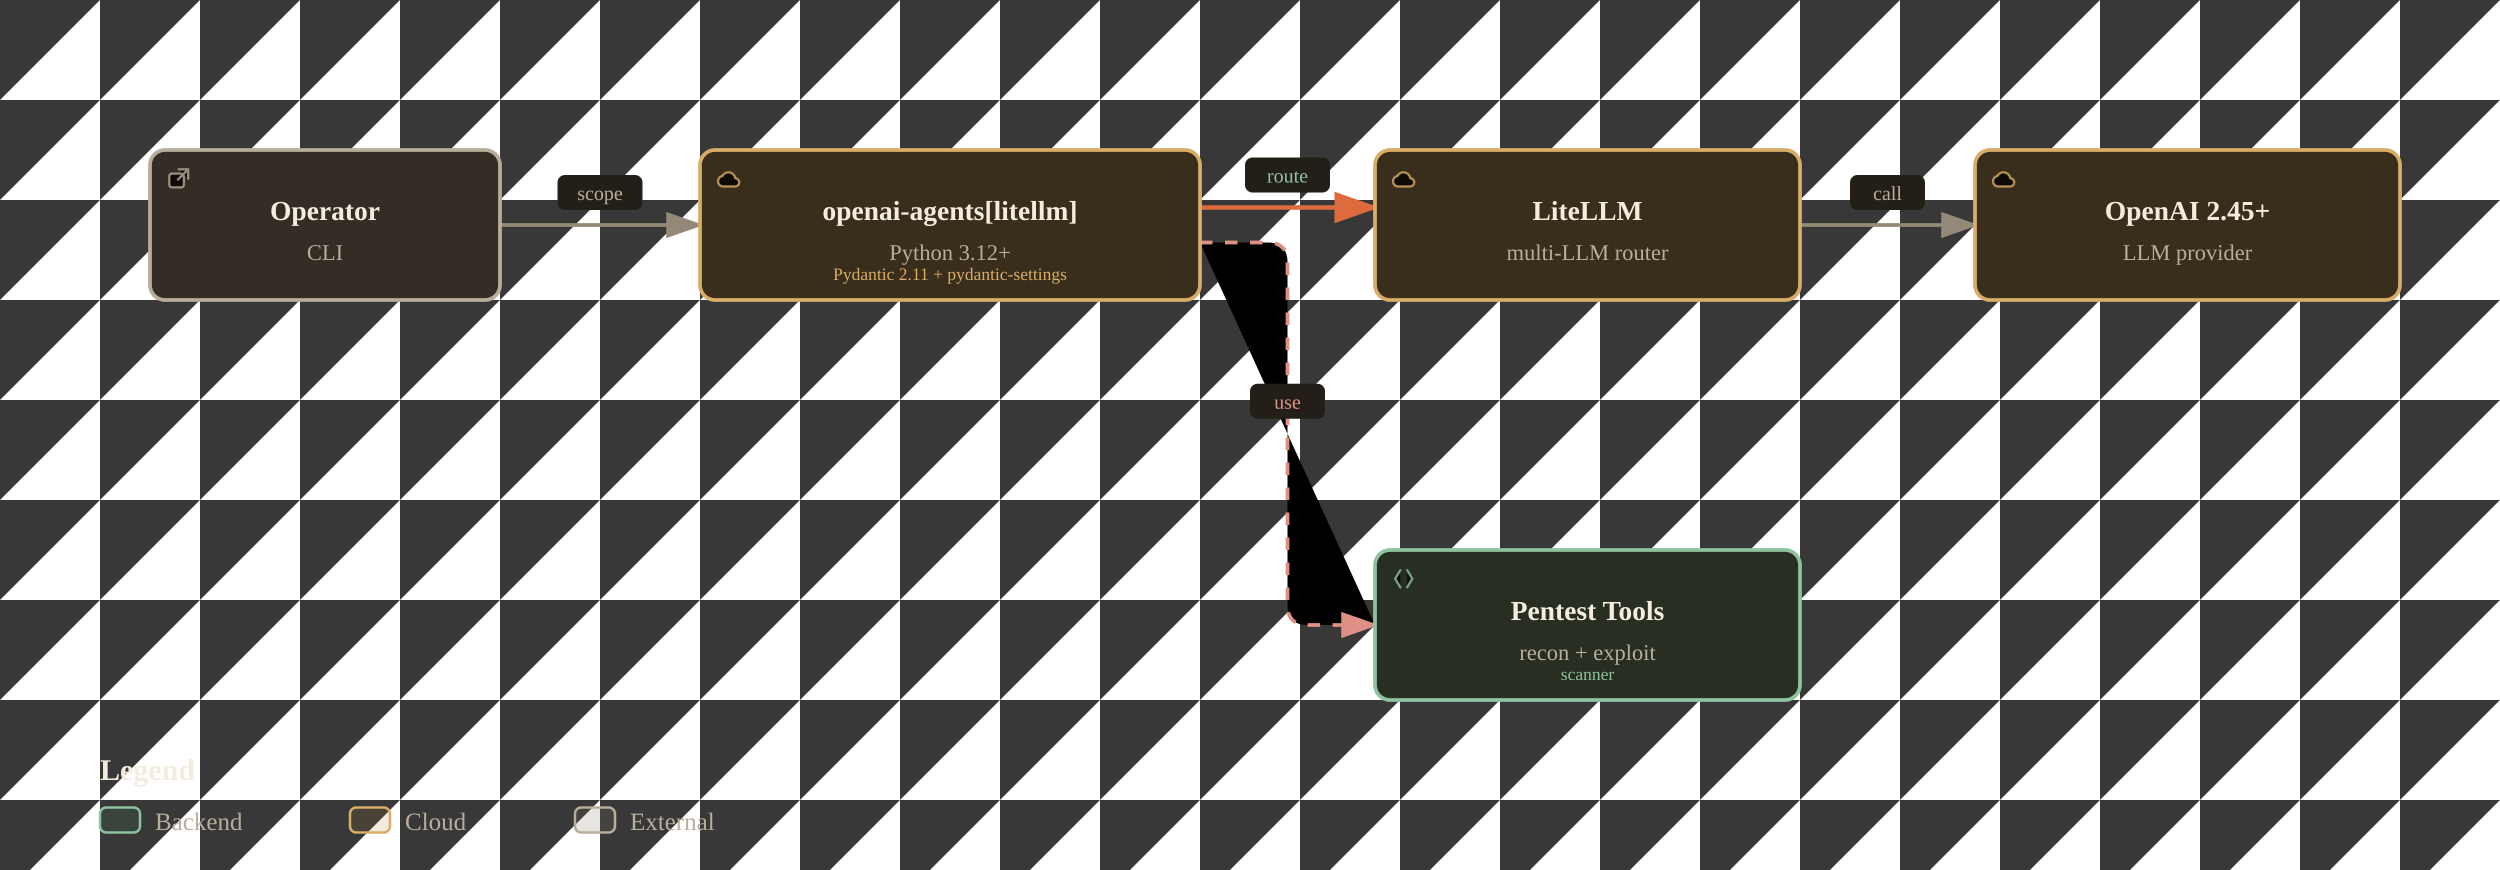
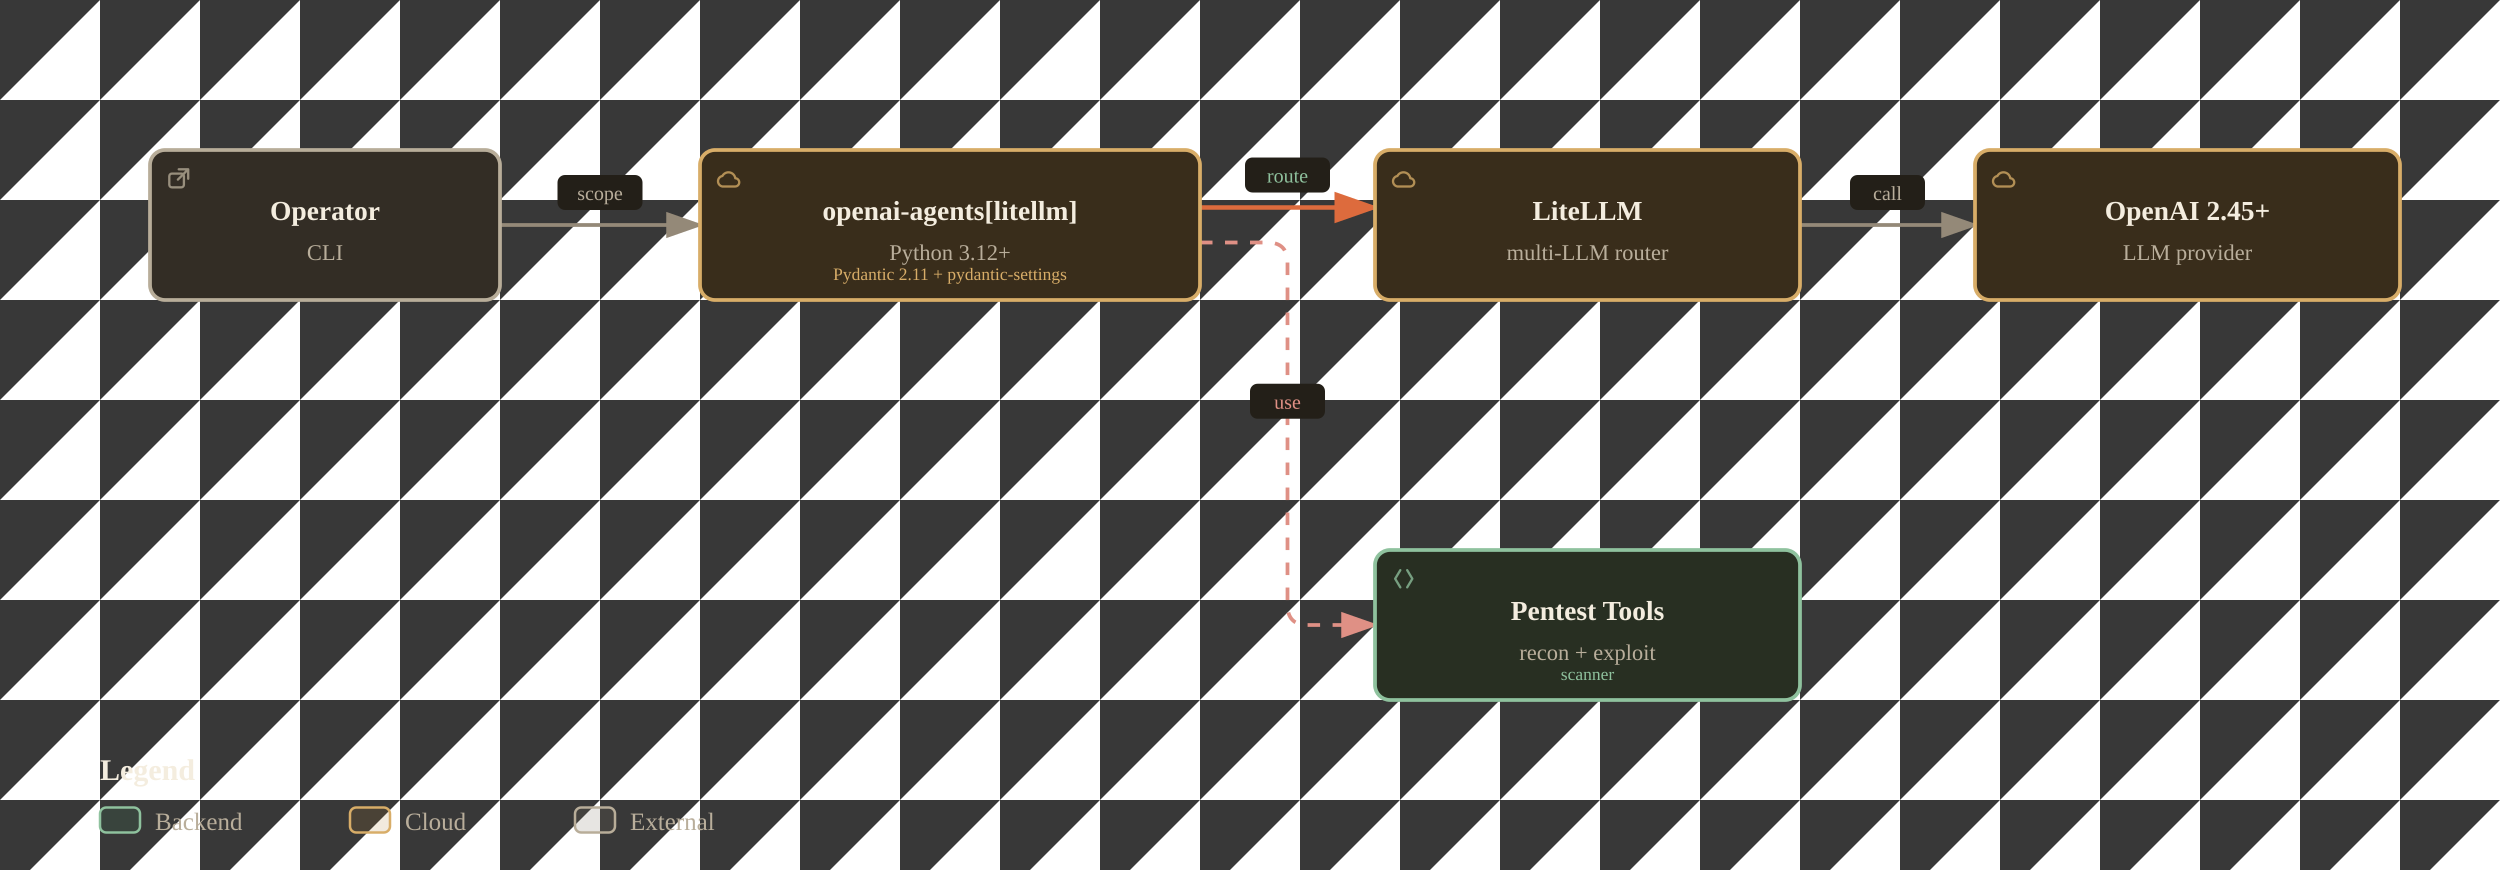
<svg xmlns="http://www.w3.org/2000/svg" viewBox="0 0 1000 348" role="img" lang="en">
  <defs>
    <marker id="arrowhead" markerWidth="10" markerHeight="7" refX="9" refY="3.5" orient="auto">
      <polygon points="0 0, 10 3.5, 0 7" class="m-default" style="fill: #948978" />
    </marker>
    <marker id="arrowhead-emphasis" markerWidth="10" markerHeight="7" refX="9" refY="3.5" orient="auto">
      <polygon points="0 0, 10 3.5, 0 7" class="m-emphasis" style="fill: #dd6b3d" />
    </marker>
    <marker id="arrowhead-security" markerWidth="10" markerHeight="7" refX="9" refY="3.5" orient="auto">
      <polygon points="0 0, 10 3.5, 0 7" class="m-security" style="fill: #df9085" />
    </marker>
    <marker id="arrowhead-dashed" markerWidth="10" markerHeight="7" refX="9" refY="3.5" orient="auto">
      <polygon points="0 0, 10 3.5, 0 7" class="m-dashed" style="fill: #c0a4d0" />
    </marker>
    <pattern id="grid" width="40" height="40" patternUnits="userSpaceOnUse">
      <path d="M 40 0 L 0 0 0 40" class="c-grid" style="stroke-dasharray: 1 3; opacity: 0.78" stroke-width="0.5" />
    </pattern>
  </defs>
  <rect width="100%" height="100%" fill="url(#grid)" />
-   <path data-edge-from="cli" data-edge-to="agents" data-edge-label="scope" data-edge-key="0" data-edge-id="cli-agents" data-composition-points="200,90;280,90" d="M 200 90 L 280 90" class="a-default" style="stroke: #948978" stroke-width="1.5" marker-end="url(#arrowhead)" />
-   <path data-edge-from="agents" data-edge-to="litellm" data-edge-label="route" data-edge-key="1" data-edge-id="agents-litellm" data-composition-points="480,83;550,83" d="M 480 83 L 550 83" class="a-emphasis" style="stroke: #dd6b3d" stroke-width="1.8" marker-end="url(#arrowhead-emphasis)" />
-   <path data-edge-from="litellm" data-edge-to="openai" data-edge-label="call" data-edge-key="2" data-edge-id="litellm-openai" data-composition-points="720,90;790,90" d="M 720 90 L 790 90" class="a-default" style="stroke: #948978" stroke-width="1.5" marker-end="url(#arrowhead)" />
-   <path data-edge-from="agents" data-edge-to="tools" data-edge-label="use" data-edge-key="3" data-edge-id="agents-tools" data-composition-points="480,97;515,97;515,250;550,250" d="M 480 97 L 507 97 Q 515 97 515 105 L 515 242 Q 515 250 523 250 L 550 250" class="a-security" style="stroke: #df9085; stroke-dasharray: 5,5" stroke-width="1.5" marker-end="url(#arrowhead-security)" />
+   <path data-edge-from="cli" data-edge-to="agents" data-edge-label="scope" data-edge-key="0" data-edge-id="cli-agents" data-composition-points="200,90;280,90" d="M 200 90 L 280 90" class="a-default" style="stroke: #948978; fill: none" stroke-width="1.5" marker-end="url(#arrowhead)" />
+   <path data-edge-from="agents" data-edge-to="litellm" data-edge-label="route" data-edge-key="1" data-edge-id="agents-litellm" data-composition-points="480,83;550,83" d="M 480 83 L 550 83" class="a-emphasis" style="stroke: #dd6b3d; fill: none" stroke-width="1.8" marker-end="url(#arrowhead-emphasis)" />
+   <path data-edge-from="litellm" data-edge-to="openai" data-edge-label="call" data-edge-key="2" data-edge-id="litellm-openai" data-composition-points="720,90;790,90" d="M 720 90 L 790 90" class="a-default" style="stroke: #948978; fill: none" stroke-width="1.5" marker-end="url(#arrowhead)" />
+   <path data-edge-from="agents" data-edge-to="tools" data-edge-label="use" data-edge-key="3" data-edge-id="agents-tools" data-composition-points="480,97;515,97;515,250;550,250" d="M 480 97 L 507 97 Q 515 97 515 105 L 515 242 Q 515 250 523 250 L 550 250" class="a-security" style="stroke: #df9085; fill: none; stroke-dasharray: 5,5" stroke-width="1.5" marker-end="url(#arrowhead-security)" />
  <g id="node-cli" data-node-id="cli" data-node-label="Operator" tabindex="0" role="button" aria-label="Focus Operator, CLI, Architecture component" aria-pressed="false" data-node-kind="external" data-node-sublabel="CLI" data-node-context="Architecture component">
-     <rect x="60" y="60" width="140" height="60" rx="6" class="c-mask" style="fill: #231f18" />
+     <rect x="60" y="60" width="140" height="60" rx="6" class="c-mask" style="fill: #231f18; stroke: none" />
    <rect x="60" y="60" width="140" height="60" rx="6" class="c-external" style="fill: rgba(126, 115, 96, 0.18); stroke: #b8ad99" stroke-width="1.5" />
-     <g aria-hidden="true" data-semantic-sigil="external" class="semantic-sigil s-external" style="stroke: currentColor; stroke-width: 1.35; stroke-linecap: round; stroke-linejoin: round; opacity: 0.76; color: #b8ad99" transform="translate(66 66) scale(0.6875)">
+     <g aria-hidden="true" data-semantic-sigil="external" class="semantic-sigil s-external" style="fill: none; stroke: currentColor; stroke-width: 1.35; stroke-linecap: round; stroke-linejoin: round; opacity: 0.76; pointer-events: none; color: #b8ad99" transform="translate(66 66) scale(0.6875)">
      <rect x="2.5" y="5" width="8.5" height="8" rx="1.5" />
      <path d="M8 2.5h5.5V8M13.5 2.5 7.5 8.5" />
    </g>
    <text data-node-label="" data-detail-anchor="" x="130" y="88" class="t-primary" style="fill: #f4eddf" font-size="11" font-weight="600" text-anchor="middle">Operator</text>
    <text data-detail="context" x="130" y="104" class="t-muted" style="fill: #b9ae9b" font-size="9" text-anchor="middle">CLI</text>
  </g>
  <g id="node-agents" data-node-id="agents" data-node-label="openai-agents[litellm]" tabindex="0" role="button" aria-label="Focus openai-agents[litellm], Python 3.12+, Architecture component" aria-pressed="false" data-node-kind="cloud" data-node-sublabel="Python 3.12+" data-node-tag="Pydantic 2.11 + pydantic-settings" data-node-context="Architecture component">
-     <rect x="280" y="60" width="200" height="60" rx="6" class="c-mask" style="fill: #231f18" />
+     <rect x="280" y="60" width="200" height="60" rx="6" class="c-mask" style="fill: #231f18; stroke: none" />
    <rect x="280" y="60" width="200" height="60" rx="6" class="c-cloud" style="fill: rgba(170, 119, 49, 0.16); stroke: #d8ad68" stroke-width="1.5" />
-     <g aria-hidden="true" data-semantic-sigil="cloud" class="semantic-sigil s-cloud" style="stroke: currentColor; stroke-width: 1.35; stroke-linecap: round; stroke-linejoin: round; opacity: 0.76; color: #d8ad68" transform="translate(286 66) scale(0.6875)">
+     <g aria-hidden="true" data-semantic-sigil="cloud" class="semantic-sigil s-cloud" style="fill: none; stroke: currentColor; stroke-width: 1.35; stroke-linecap: round; stroke-linejoin: round; opacity: 0.76; pointer-events: none; color: #d8ad68" transform="translate(286 66) scale(0.6875)">
      <path d="M4.3 12.5h7.3a2.4 2.4 0 0 0 .2-4.8 4 4 0 0 0-7.5-1.3A3.1 3.1 0 0 0 4.3 12.5Z" />
    </g>
    <text data-node-label="" data-detail-anchor="" x="380" y="88" class="t-primary" style="fill: #f4eddf" font-size="11" font-weight="600" text-anchor="middle">openai-agents[litellm]</text>
    <text data-detail="context" x="380" y="104" class="t-muted" style="fill: #b9ae9b" font-size="9" text-anchor="middle">Python 3.12+</text>
    <text data-detail="fine" x="380" y="112" class="t-cloud" style="fill: #d8ad68" font-size="7" text-anchor="middle">Pydantic 2.11 + pydantic-settings</text>
  </g>
  <g id="node-litellm" data-node-id="litellm" data-node-label="LiteLLM" tabindex="0" role="button" aria-label="Focus LiteLLM, multi-LLM router, Architecture component" aria-pressed="false" data-node-kind="cloud" data-node-sublabel="multi-LLM router" data-node-context="Architecture component">
-     <rect x="550" y="60" width="170" height="60" rx="6" class="c-mask" style="fill: #231f18" />
+     <rect x="550" y="60" width="170" height="60" rx="6" class="c-mask" style="fill: #231f18; stroke: none" />
    <rect x="550" y="60" width="170" height="60" rx="6" class="c-cloud" style="fill: rgba(170, 119, 49, 0.16); stroke: #d8ad68" stroke-width="1.5" />
-     <g aria-hidden="true" data-semantic-sigil="cloud" class="semantic-sigil s-cloud" style="stroke: currentColor; stroke-width: 1.35; stroke-linecap: round; stroke-linejoin: round; opacity: 0.76; color: #d8ad68" transform="translate(556 66) scale(0.6875)">
+     <g aria-hidden="true" data-semantic-sigil="cloud" class="semantic-sigil s-cloud" style="fill: none; stroke: currentColor; stroke-width: 1.35; stroke-linecap: round; stroke-linejoin: round; opacity: 0.76; pointer-events: none; color: #d8ad68" transform="translate(556 66) scale(0.6875)">
      <path d="M4.3 12.5h7.3a2.4 2.4 0 0 0 .2-4.8 4 4 0 0 0-7.5-1.3A3.1 3.1 0 0 0 4.3 12.5Z" />
    </g>
    <text data-node-label="" data-detail-anchor="" x="635" y="88" class="t-primary" style="fill: #f4eddf" font-size="11" font-weight="600" text-anchor="middle">LiteLLM</text>
    <text data-detail="context" x="635" y="104" class="t-muted" style="fill: #b9ae9b" font-size="9" text-anchor="middle">multi-LLM router</text>
  </g>
  <g id="node-openai" data-node-id="openai" data-node-label="OpenAI 2.45+" tabindex="0" role="button" aria-label="Focus OpenAI 2.45+, LLM provider, Architecture component" aria-pressed="false" data-node-kind="cloud" data-node-sublabel="LLM provider" data-node-context="Architecture component">
-     <rect x="790" y="60" width="170" height="60" rx="6" class="c-mask" style="fill: #231f18" />
+     <rect x="790" y="60" width="170" height="60" rx="6" class="c-mask" style="fill: #231f18; stroke: none" />
    <rect x="790" y="60" width="170" height="60" rx="6" class="c-cloud" style="fill: rgba(170, 119, 49, 0.16); stroke: #d8ad68" stroke-width="1.5" />
-     <g aria-hidden="true" data-semantic-sigil="cloud" class="semantic-sigil s-cloud" style="stroke: currentColor; stroke-width: 1.35; stroke-linecap: round; stroke-linejoin: round; opacity: 0.76; color: #d8ad68" transform="translate(796 66) scale(0.6875)">
+     <g aria-hidden="true" data-semantic-sigil="cloud" class="semantic-sigil s-cloud" style="fill: none; stroke: currentColor; stroke-width: 1.35; stroke-linecap: round; stroke-linejoin: round; opacity: 0.76; pointer-events: none; color: #d8ad68" transform="translate(796 66) scale(0.6875)">
      <path d="M4.3 12.5h7.3a2.4 2.4 0 0 0 .2-4.8 4 4 0 0 0-7.5-1.3A3.1 3.1 0 0 0 4.3 12.5Z" />
    </g>
    <text data-node-label="" data-detail-anchor="" x="875" y="88" class="t-primary" style="fill: #f4eddf" font-size="11" font-weight="600" text-anchor="middle">OpenAI 2.45+</text>
    <text data-detail="context" x="875" y="104" class="t-muted" style="fill: #b9ae9b" font-size="9" text-anchor="middle">LLM provider</text>
  </g>
  <g id="node-tools" data-node-id="tools" data-node-label="Pentest Tools" tabindex="0" role="button" aria-label="Focus Pentest Tools, recon + exploit, Architecture component" aria-pressed="false" data-node-kind="backend" data-node-sublabel="recon + exploit" data-node-tag="scanner" data-node-context="Architecture component">
-     <rect x="550" y="220" width="170" height="60" rx="6" class="c-mask" style="fill: #231f18" />
+     <rect x="550" y="220" width="170" height="60" rx="6" class="c-mask" style="fill: #231f18; stroke: none" />
    <rect x="550" y="220" width="170" height="60" rx="6" class="c-backend" style="fill: rgba(63, 132, 92, 0.16); stroke: #8fc29e" stroke-width="1.5" />
-     <g aria-hidden="true" data-semantic-sigil="backend" class="semantic-sigil s-backend" style="stroke: currentColor; stroke-width: 1.35; stroke-linecap: round; stroke-linejoin: round; opacity: 0.76; color: #8fc29e" transform="translate(556 226) scale(0.6875)">
+     <g aria-hidden="true" data-semantic-sigil="backend" class="semantic-sigil s-backend" style="fill: none; stroke: currentColor; stroke-width: 1.35; stroke-linecap: round; stroke-linejoin: round; opacity: 0.76; pointer-events: none; color: #8fc29e" transform="translate(556 226) scale(0.6875)">
      <path d="M6 3 3 8l3 5M10 3l3 5-3 5" />
    </g>
    <text data-node-label="" data-detail-anchor="" x="635" y="248" class="t-primary" style="fill: #f4eddf" font-size="11" font-weight="600" text-anchor="middle">Pentest Tools</text>
    <text data-detail="context" x="635" y="264" class="t-muted" style="fill: #b9ae9b" font-size="9" text-anchor="middle">recon + exploit</text>
    <text data-detail="fine" x="635" y="272" class="t-backend" style="fill: #8fc29e" font-size="7" text-anchor="middle">scanner</text>
  </g>
  <g data-detail="context" data-edge-from="cli" data-edge-to="agents" data-edge-label="scope" data-edge-key="0" data-edge-id="cli-agents">
-     <rect x="223" y="70" width="34" height="14" rx="3" class="c-mask" style="fill: #231f18" />
+     <rect x="223" y="70" width="34" height="14" rx="3" class="c-mask" style="fill: #231f18; stroke: none" />
    <text x="240" y="80" class="t-muted" style="fill: #b9ae9b" font-size="8" text-anchor="middle">scope</text>
  </g>
  <g data-detail="context" data-edge-from="agents" data-edge-to="litellm" data-edge-label="route" data-edge-key="1" data-edge-id="agents-litellm">
-     <rect x="498" y="63" width="34" height="14" rx="3" class="c-mask" style="fill: #231f18" />
+     <rect x="498" y="63" width="34" height="14" rx="3" class="c-mask" style="fill: #231f18; stroke: none" />
    <text x="515" y="73" class="t-backend" style="fill: #8fc29e" font-size="8" text-anchor="middle">route</text>
  </g>
  <g data-detail="context" data-edge-from="litellm" data-edge-to="openai" data-edge-label="call" data-edge-key="2" data-edge-id="litellm-openai">
-     <rect x="740" y="70" width="30" height="14" rx="3" class="c-mask" style="fill: #231f18" />
+     <rect x="740" y="70" width="30" height="14" rx="3" class="c-mask" style="fill: #231f18; stroke: none" />
    <text x="755" y="80" class="t-muted" style="fill: #b9ae9b" font-size="8" text-anchor="middle">call</text>
  </g>
  <g data-detail="context" data-edge-from="agents" data-edge-to="tools" data-edge-label="use" data-edge-key="3" data-edge-id="agents-tools">
-     <rect x="500" y="153.5" width="30" height="14" rx="3" class="c-mask" style="fill: #231f18" />
+     <rect x="500" y="153.5" width="30" height="14" rx="3" class="c-mask" style="fill: #231f18; stroke: none" />
    <text x="515" y="163.5" class="t-security" style="fill: #df9085" font-size="8" text-anchor="middle">use</text>
  </g>
  <g data-legend="" data-legend-bridge="">
    <text x="40" y="312" class="t-primary" style="fill: #f4eddf" font-size="12" font-weight="650">Legend</text>
    <g data-legend-semantic-kind="backend" data-legend-kind="backend" data-legend-label="Backend" data-legend-x="40" data-legend-baseline="332" data-legend-width="78">
      <rect x="40" y="323" width="16" height="10" rx="2.5" class="c-backend" style="fill: rgba(63, 132, 92, 0.16); stroke: #8fc29e" stroke-width="1" />
      <text x="62" y="332" class="t-muted" style="fill: #b9ae9b" font-size="10" font-weight="500">Backend</text>
    </g>
    <g data-legend-semantic-kind="cloud" data-legend-kind="cloud" data-legend-label="Cloud" data-legend-x="140" data-legend-baseline="332" data-legend-width="68">
      <rect x="140" y="323" width="16" height="10" rx="2.5" class="c-cloud" style="fill: rgba(170, 119, 49, 0.16); stroke: #d8ad68" stroke-width="1" />
      <text x="162" y="332" class="t-muted" style="fill: #b9ae9b" font-size="10" font-weight="500">Cloud</text>
    </g>
    <g data-legend-semantic-kind="external" data-legend-kind="external" data-legend-label="External" data-legend-x="230" data-legend-baseline="332" data-legend-width="83">
      <rect x="230" y="323" width="16" height="10" rx="2.5" class="c-external" style="fill: rgba(126, 115, 96, 0.18); stroke: #b8ad99" stroke-width="1" />
      <text x="252" y="332" class="t-muted" style="fill: #b9ae9b" font-size="10" font-weight="500">External</text>
    </g>
  </g>
</svg>
